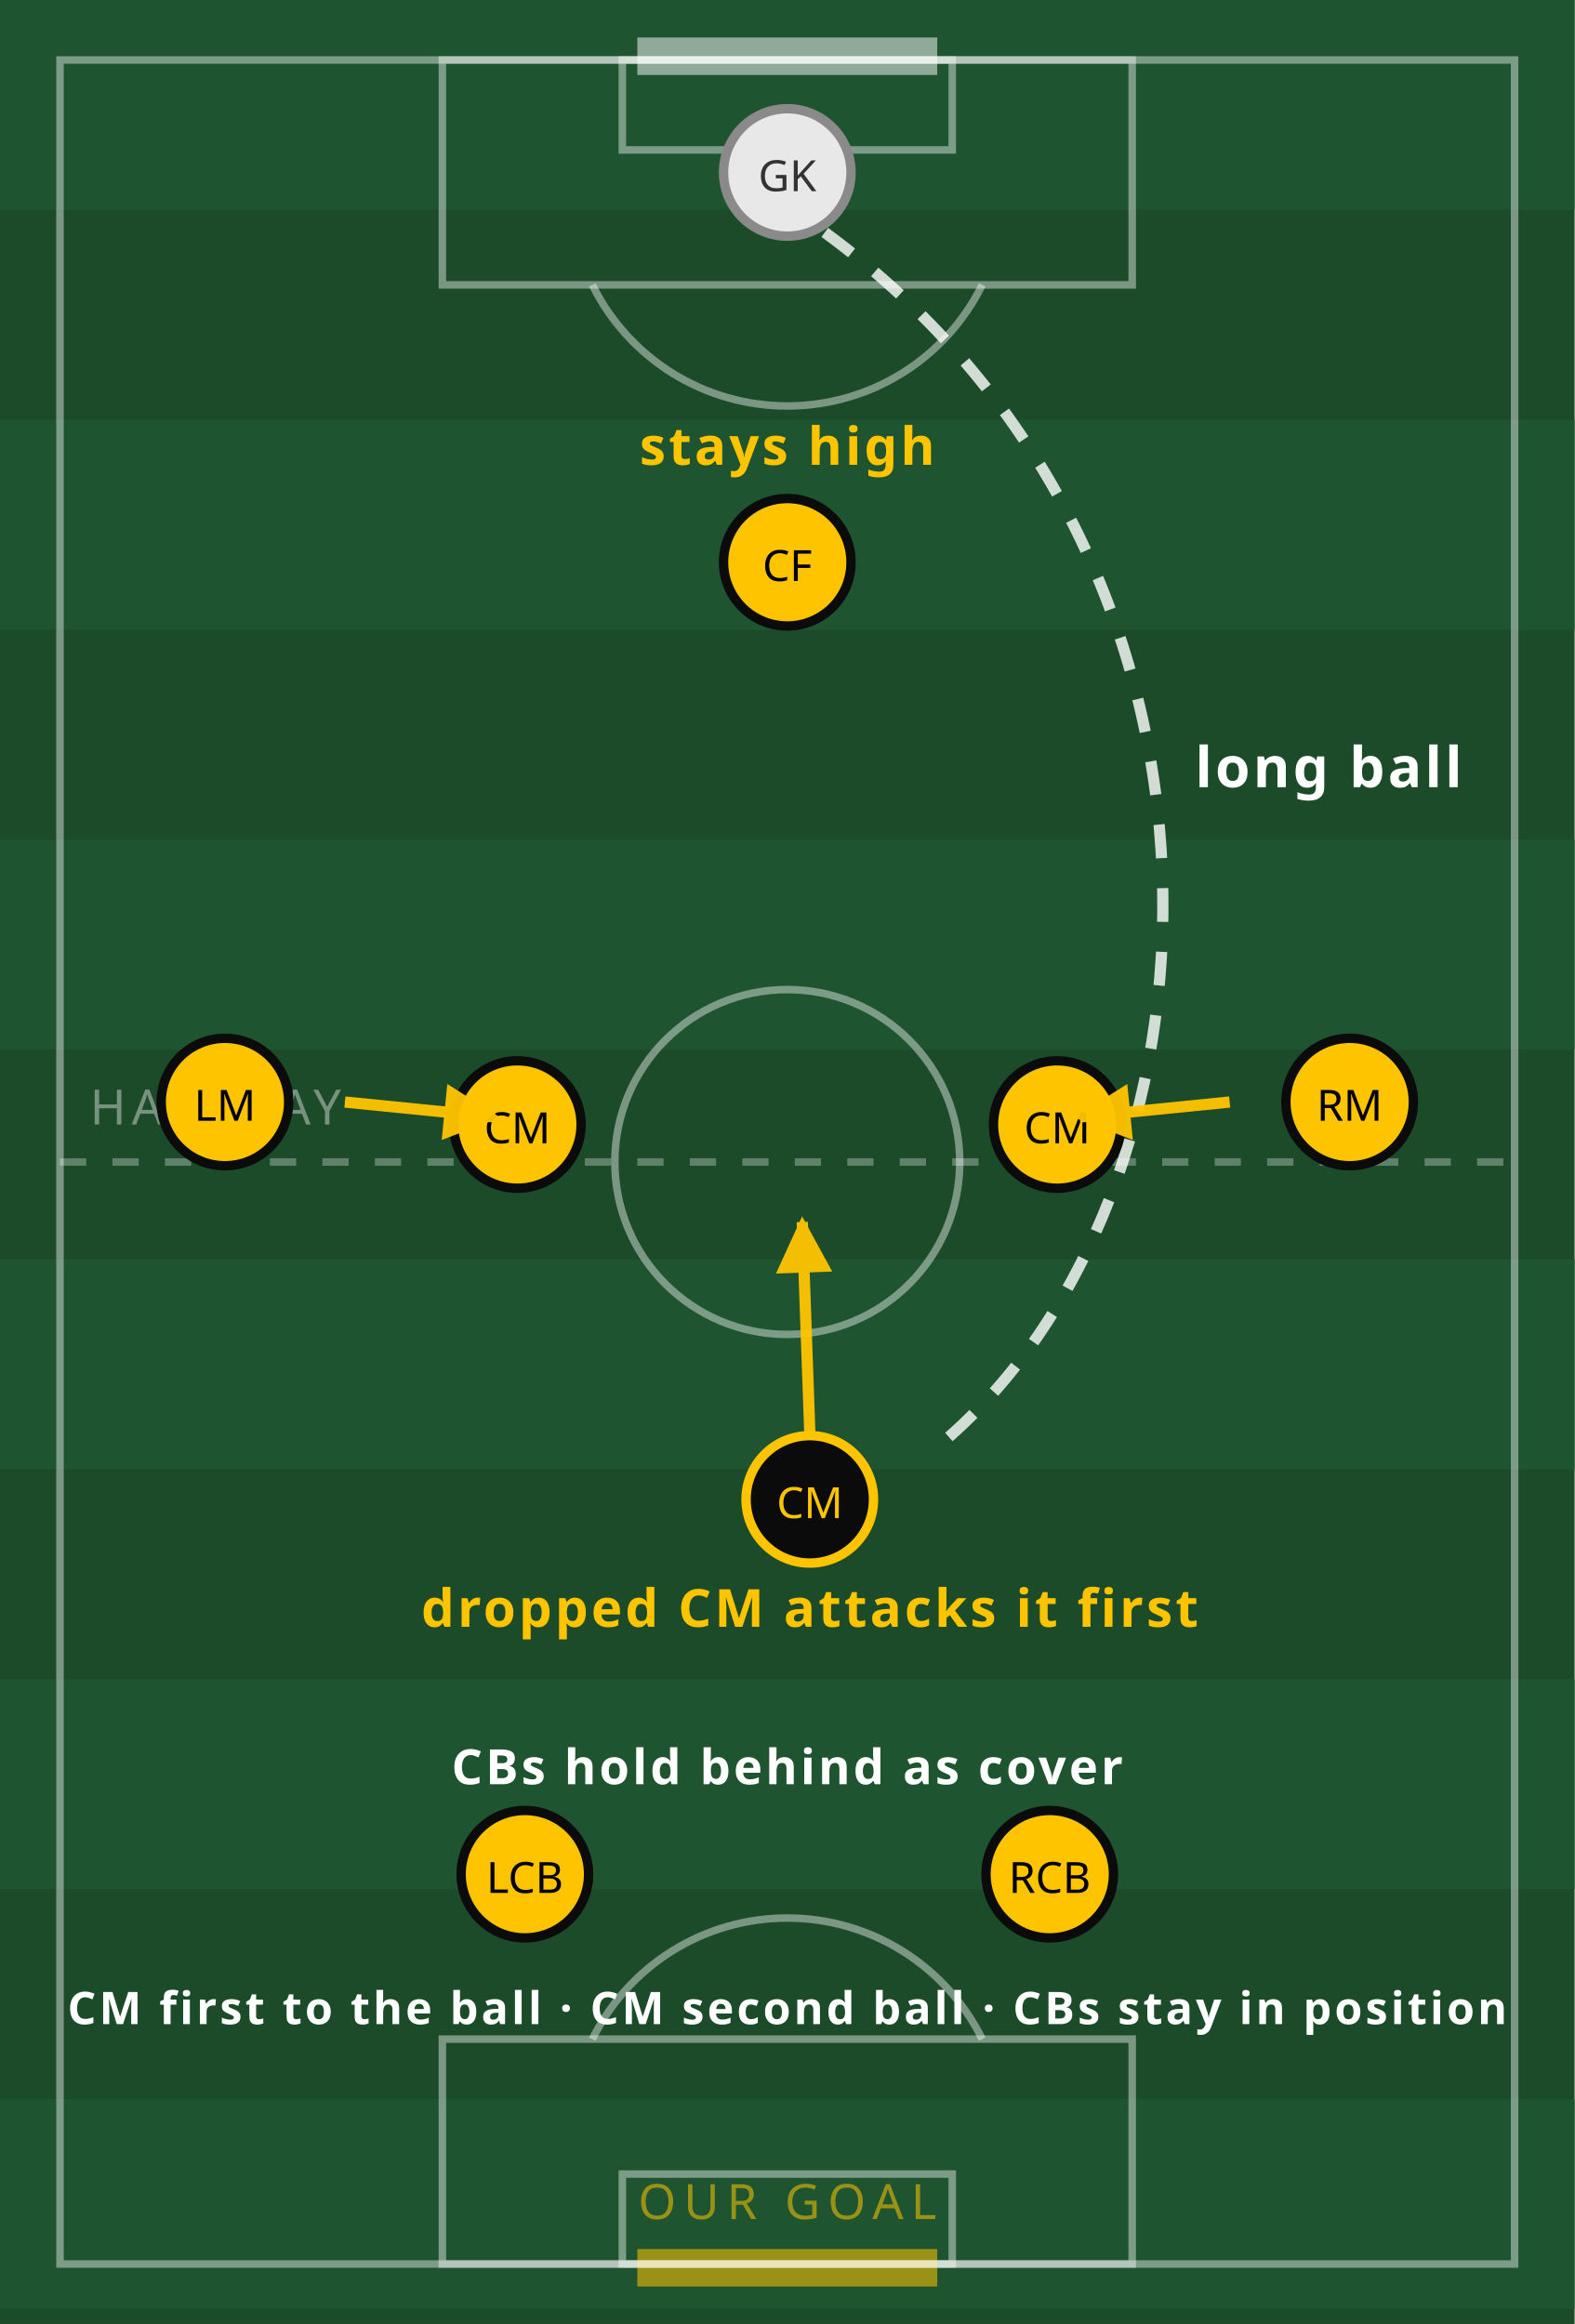
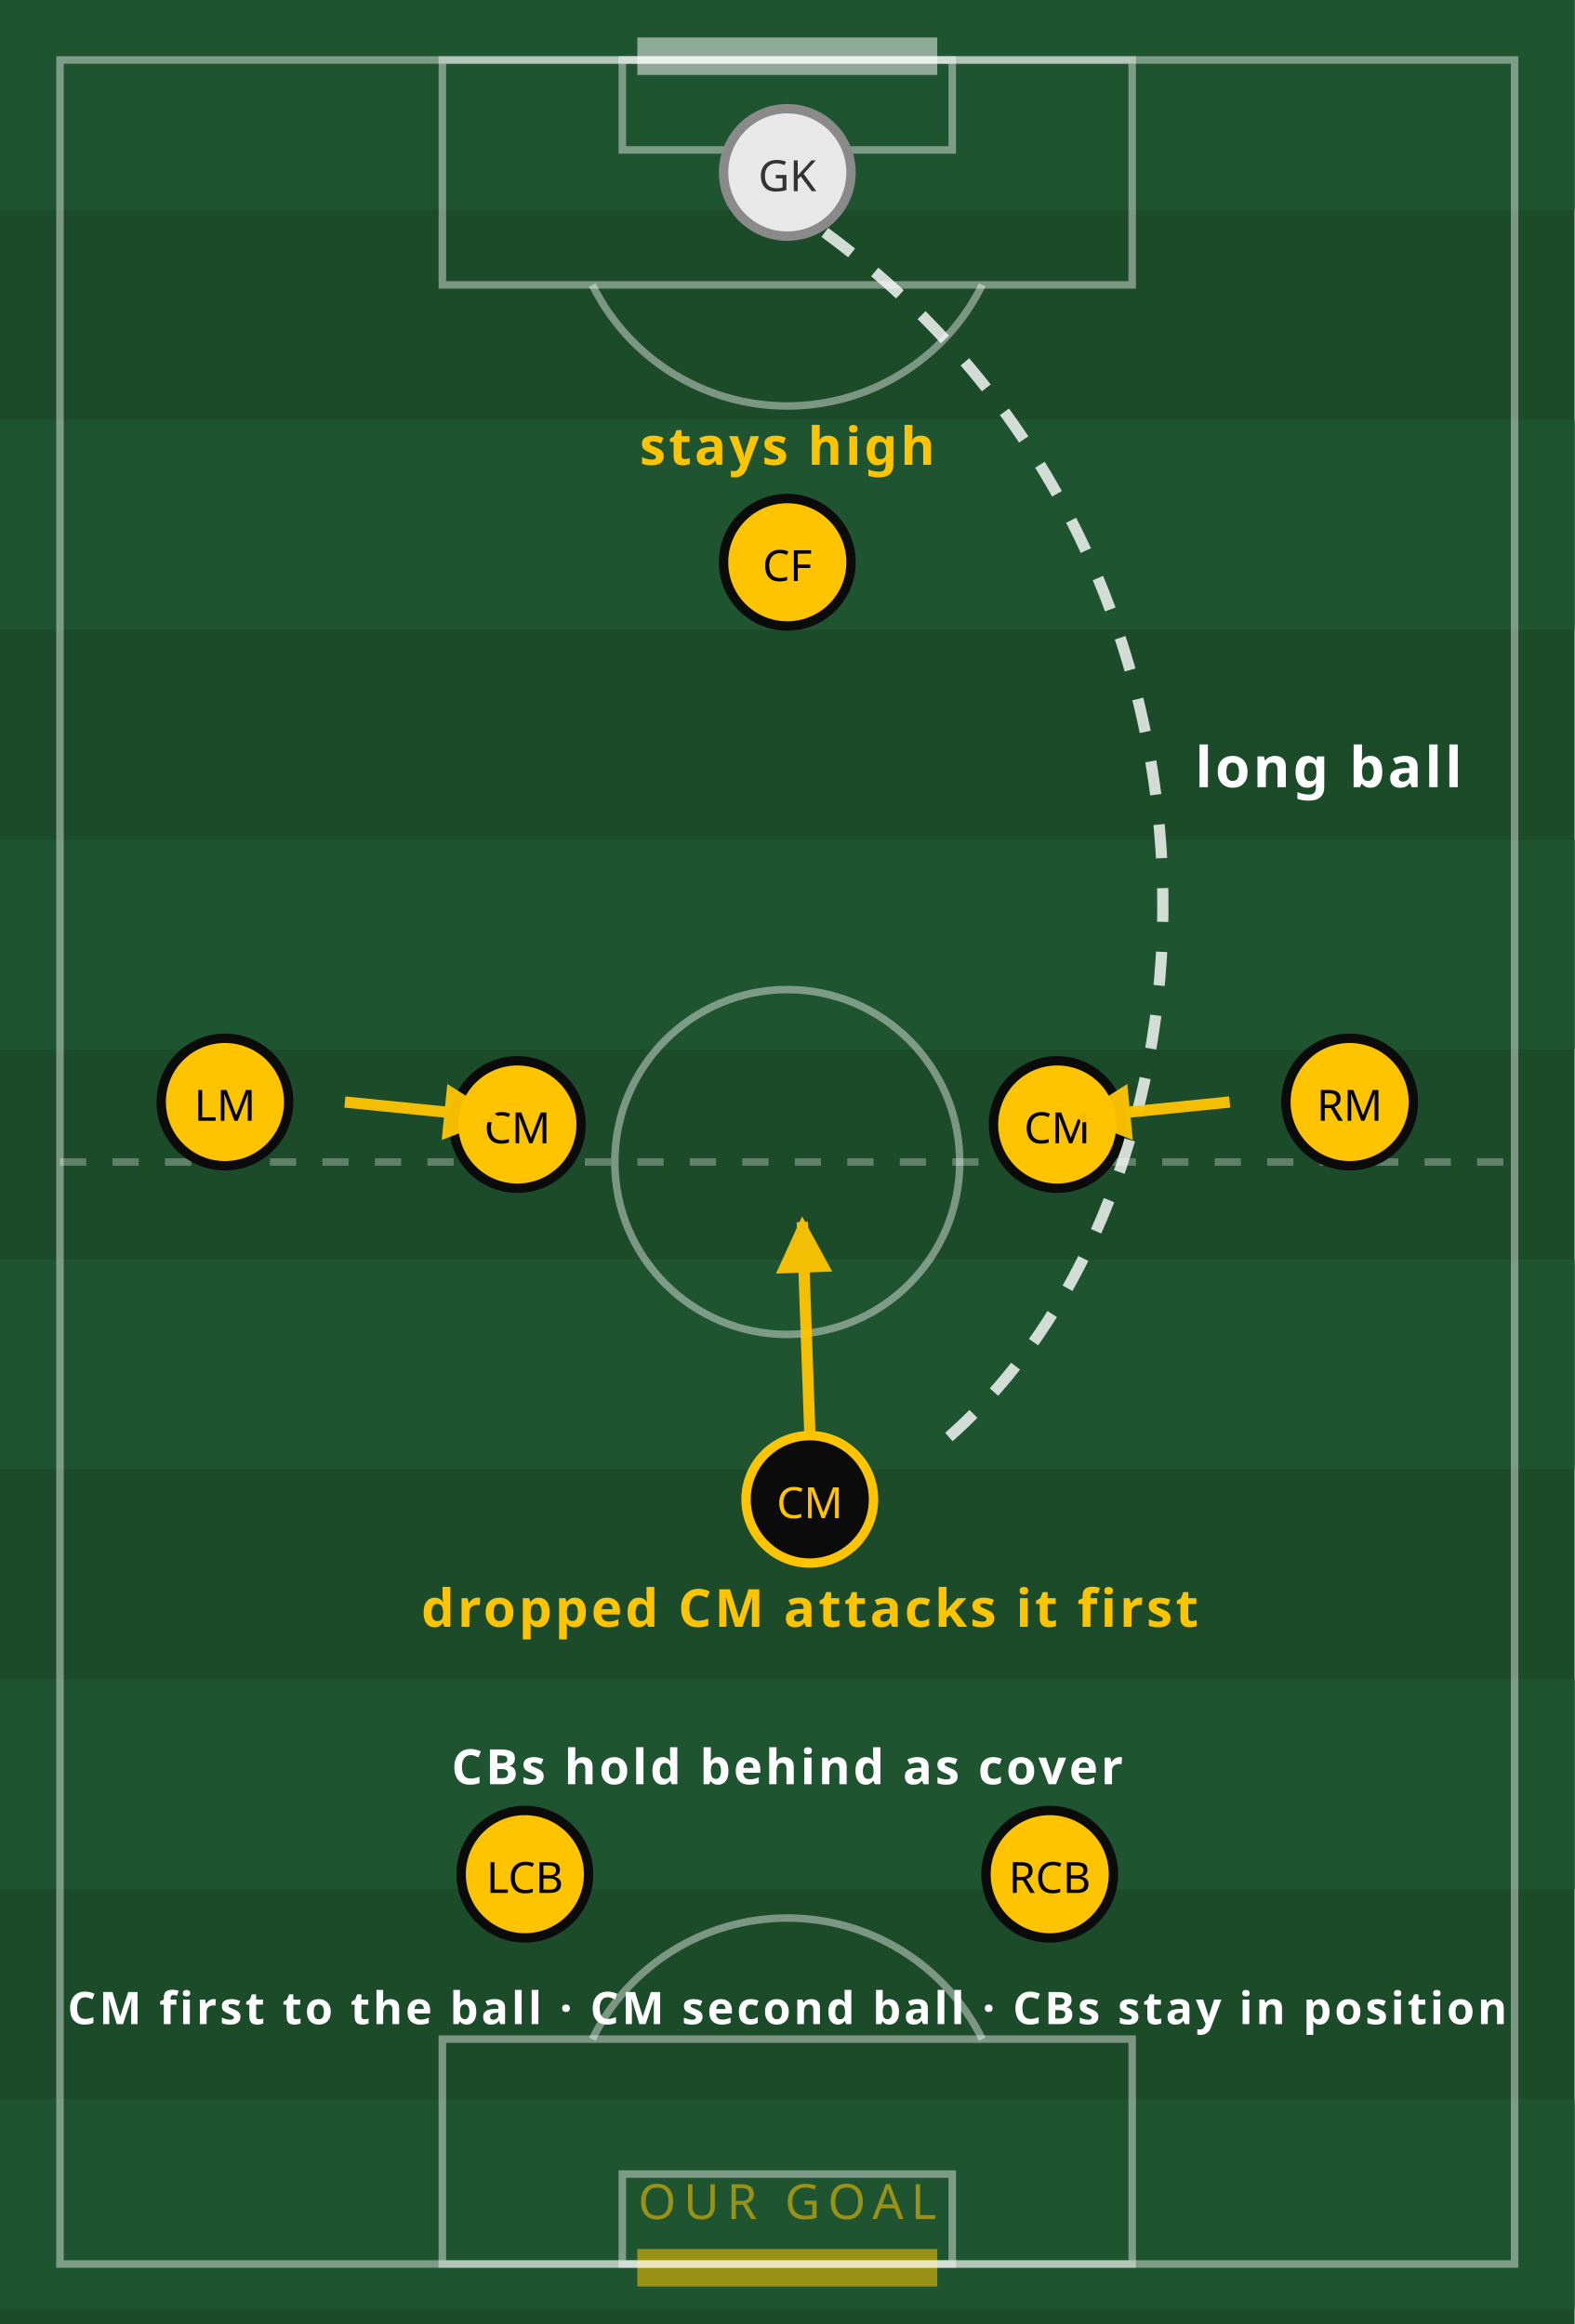
<svg xmlns="http://www.w3.org/2000/svg" viewBox="0 0 420 620" role="img" aria-label="Shape when the goalkeeper kicks long, our goal at the bottom">
  <defs>
    <marker id="ah" viewBox="0 0 10 10" refX="9" refY="5" markerWidth="5" markerHeight="5" orient="auto-start-reverse">
      <path d="M 0 0 L 10 5 L 0 10 z" fill="#FFC400" />
    </marker>
  </defs>
  <rect x="0" y="0" width="420" height="620" fill="#1C4B2A" />
  <rect x="0" y="0" width="420" height="56" fill="#1F5430" />
  <rect x="0" y="112" width="420" height="56" fill="#1F5430" />
  <rect x="0" y="224" width="420" height="56" fill="#1F5430" />
  <rect x="0" y="336" width="420" height="56" fill="#1F5430" />
  <rect x="0" y="448" width="420" height="56" fill="#1F5430" />
  <rect x="0" y="560" width="420" height="56" fill="#1F5430" />
  <rect x="16" y="16" width="388" height="588" stroke="#ffffff" stroke-opacity=".42" fill="none" stroke-width="2" />
  <rect x="170.0" y="10" width="80" height="10" fill="#ffffff" fill-opacity=".5" />
  <rect x="118.0" y="16" width="184" height="60" stroke="#ffffff" stroke-opacity=".42" fill="none" stroke-width="2" />
  <rect x="166.0" y="16" width="88" height="24" stroke="#ffffff" stroke-opacity=".42" fill="none" stroke-width="2" />
  <path d="M 158.0 76 A 58 58 0 0 0 262.0 76" stroke="#ffffff" stroke-opacity=".42" fill="none" stroke-width="2" />
  <rect x="170.0" y="600" width="80" height="10" fill="#FFC400" fill-opacity=".55" />
  <rect x="118.0" y="544" width="184" height="60" stroke="#ffffff" stroke-opacity=".42" fill="none" stroke-width="2" />
  <rect x="166.0" y="580" width="88" height="24" stroke="#ffffff" stroke-opacity=".42" fill="none" stroke-width="2" />
  <path d="M 158.0 544 A 58 58 0 0 1 262.0 544" stroke="#ffffff" stroke-opacity=".42" fill="none" stroke-width="2" />
  <line x1="16" y1="310.0" x2="404" y2="310.0" stroke="#ffffff" stroke-opacity=".3" stroke-width="2" stroke-dasharray="7 7" />
  <circle cx="210.0" cy="310.0" r="46" stroke="#ffffff" stroke-opacity=".42" fill="none" stroke-width="2" />
-   <text x="24" y="300.0" fill="#ffffff" fill-opacity=".4" font-family="Barlow Condensed,sans-serif" font-size="13" letter-spacing="1.5">HALFWAY</text>
  <text x="210.0" y="592" fill="#FFC400" fill-opacity=".55" font-family="Barlow Condensed,sans-serif" font-size="13" text-anchor="middle" letter-spacing="2">OUR GOAL</text>
  <circle cx="210.0" cy="46" r="17" fill="#E8E8E8" stroke="#8A8A8A" stroke-width="2.5" />
  <text x="210.0" y="51" fill="#333333" font-family="Archivo Black,sans-serif" font-size="11.5" text-anchor="middle">GK</text>
  <path d="M 220.0 62 C 340.0 150, 330.0 320, 250.0 386" fill="none" stroke="#ffffff" stroke-width="3" stroke-dasharray="9 8" opacity=".8" />
  <text x="390" y="210" fill="#ffffff" font-family="Barlow Condensed,sans-serif" font-size="15" font-weight="600" text-anchor="end" letter-spacing=".8">long ball</text>
  <circle cx="210.0" cy="150" r="17" fill="#FFC400" stroke="#0B0B0C" stroke-width="2.5" />
  <text x="210.0" y="155" fill="#000000" font-family="Archivo Black,sans-serif" font-size="11.5" text-anchor="middle">CF</text>
  <text x="210.0" y="124" fill="#FFC400" font-family="Barlow Condensed,sans-serif" font-size="14" font-weight="600" text-anchor="middle" letter-spacing=".8">stays high</text>
  <circle cx="60" cy="294" r="17" fill="#FFC400" stroke="#0B0B0C" stroke-width="2.5" />
  <text x="60" y="299" fill="#000000" font-family="Archivo Black,sans-serif" font-size="11.5" text-anchor="middle">LM</text>
  <circle cx="138.0" cy="300" r="17" fill="#FFC400" stroke="#0B0B0C" stroke-width="2.5" />
  <text x="138.0" y="305" fill="#000000" font-family="Archivo Black,sans-serif" font-size="11.5" text-anchor="middle">CM</text>
  <circle cx="282.0" cy="300" r="17" fill="#FFC400" stroke="#0B0B0C" stroke-width="2.5" />
  <text x="282.0" y="305" fill="#000000" font-family="Archivo Black,sans-serif" font-size="11.5" text-anchor="middle">CM</text>
  <circle cx="360" cy="294" r="17" fill="#FFC400" stroke="#0B0B0C" stroke-width="2.5" />
  <text x="360" y="299" fill="#000000" font-family="Archivo Black,sans-serif" font-size="11.5" text-anchor="middle">RM</text>
  <circle cx="216.0" cy="400" r="17" fill="#0B0B0C" stroke="#FFC400" stroke-width="2.5" />
  <text x="216.0" y="405" fill="#FFC400" font-family="Archivo Black,sans-serif" font-size="11.5" text-anchor="middle">CM</text>
  <circle cx="140.0" cy="500" r="17" fill="#FFC400" stroke="#0B0B0C" stroke-width="2.5" />
  <text x="140.0" y="505" fill="#000000" font-family="Archivo Black,sans-serif" font-size="11.5" text-anchor="middle">LCB</text>
  <circle cx="280.0" cy="500" r="17" fill="#FFC400" stroke="#0B0B0C" stroke-width="2.5" />
  <text x="280.0" y="505" fill="#000000" font-family="Archivo Black,sans-serif" font-size="11.5" text-anchor="middle">RCB</text>
  <line x1="92" y1="294" x2="132" y2="298" stroke="#FFC400" stroke-width="3" marker-end="url(#ah)" opacity=".95" />
  <line x1="328" y1="294" x2="288" y2="298" stroke="#FFC400" stroke-width="3" marker-end="url(#ah)" opacity=".95" />
  <line x1="216.0" y1="382" x2="214.0" y2="326" stroke="#FFC400" stroke-width="3" marker-end="url(#ah)" opacity=".95" />
  <text x="216.0" y="434" fill="#FFC400" font-family="Barlow Condensed,sans-serif" font-size="14" font-weight="600" text-anchor="middle" letter-spacing=".8">dropped CM attacks it first</text>
  <text x="210.0" y="476" fill="#ffffff" font-family="Barlow Condensed,sans-serif" font-size="13" font-weight="600" text-anchor="middle" letter-spacing=".8">CBs hold behind as cover</text>
  <text x="210.0" y="540" fill="#ffffff" font-family="Barlow Condensed,sans-serif" font-size="12" font-weight="600" text-anchor="middle" letter-spacing=".8">CM first to the ball · CM second ball · CBs stay in position</text>
</svg>
